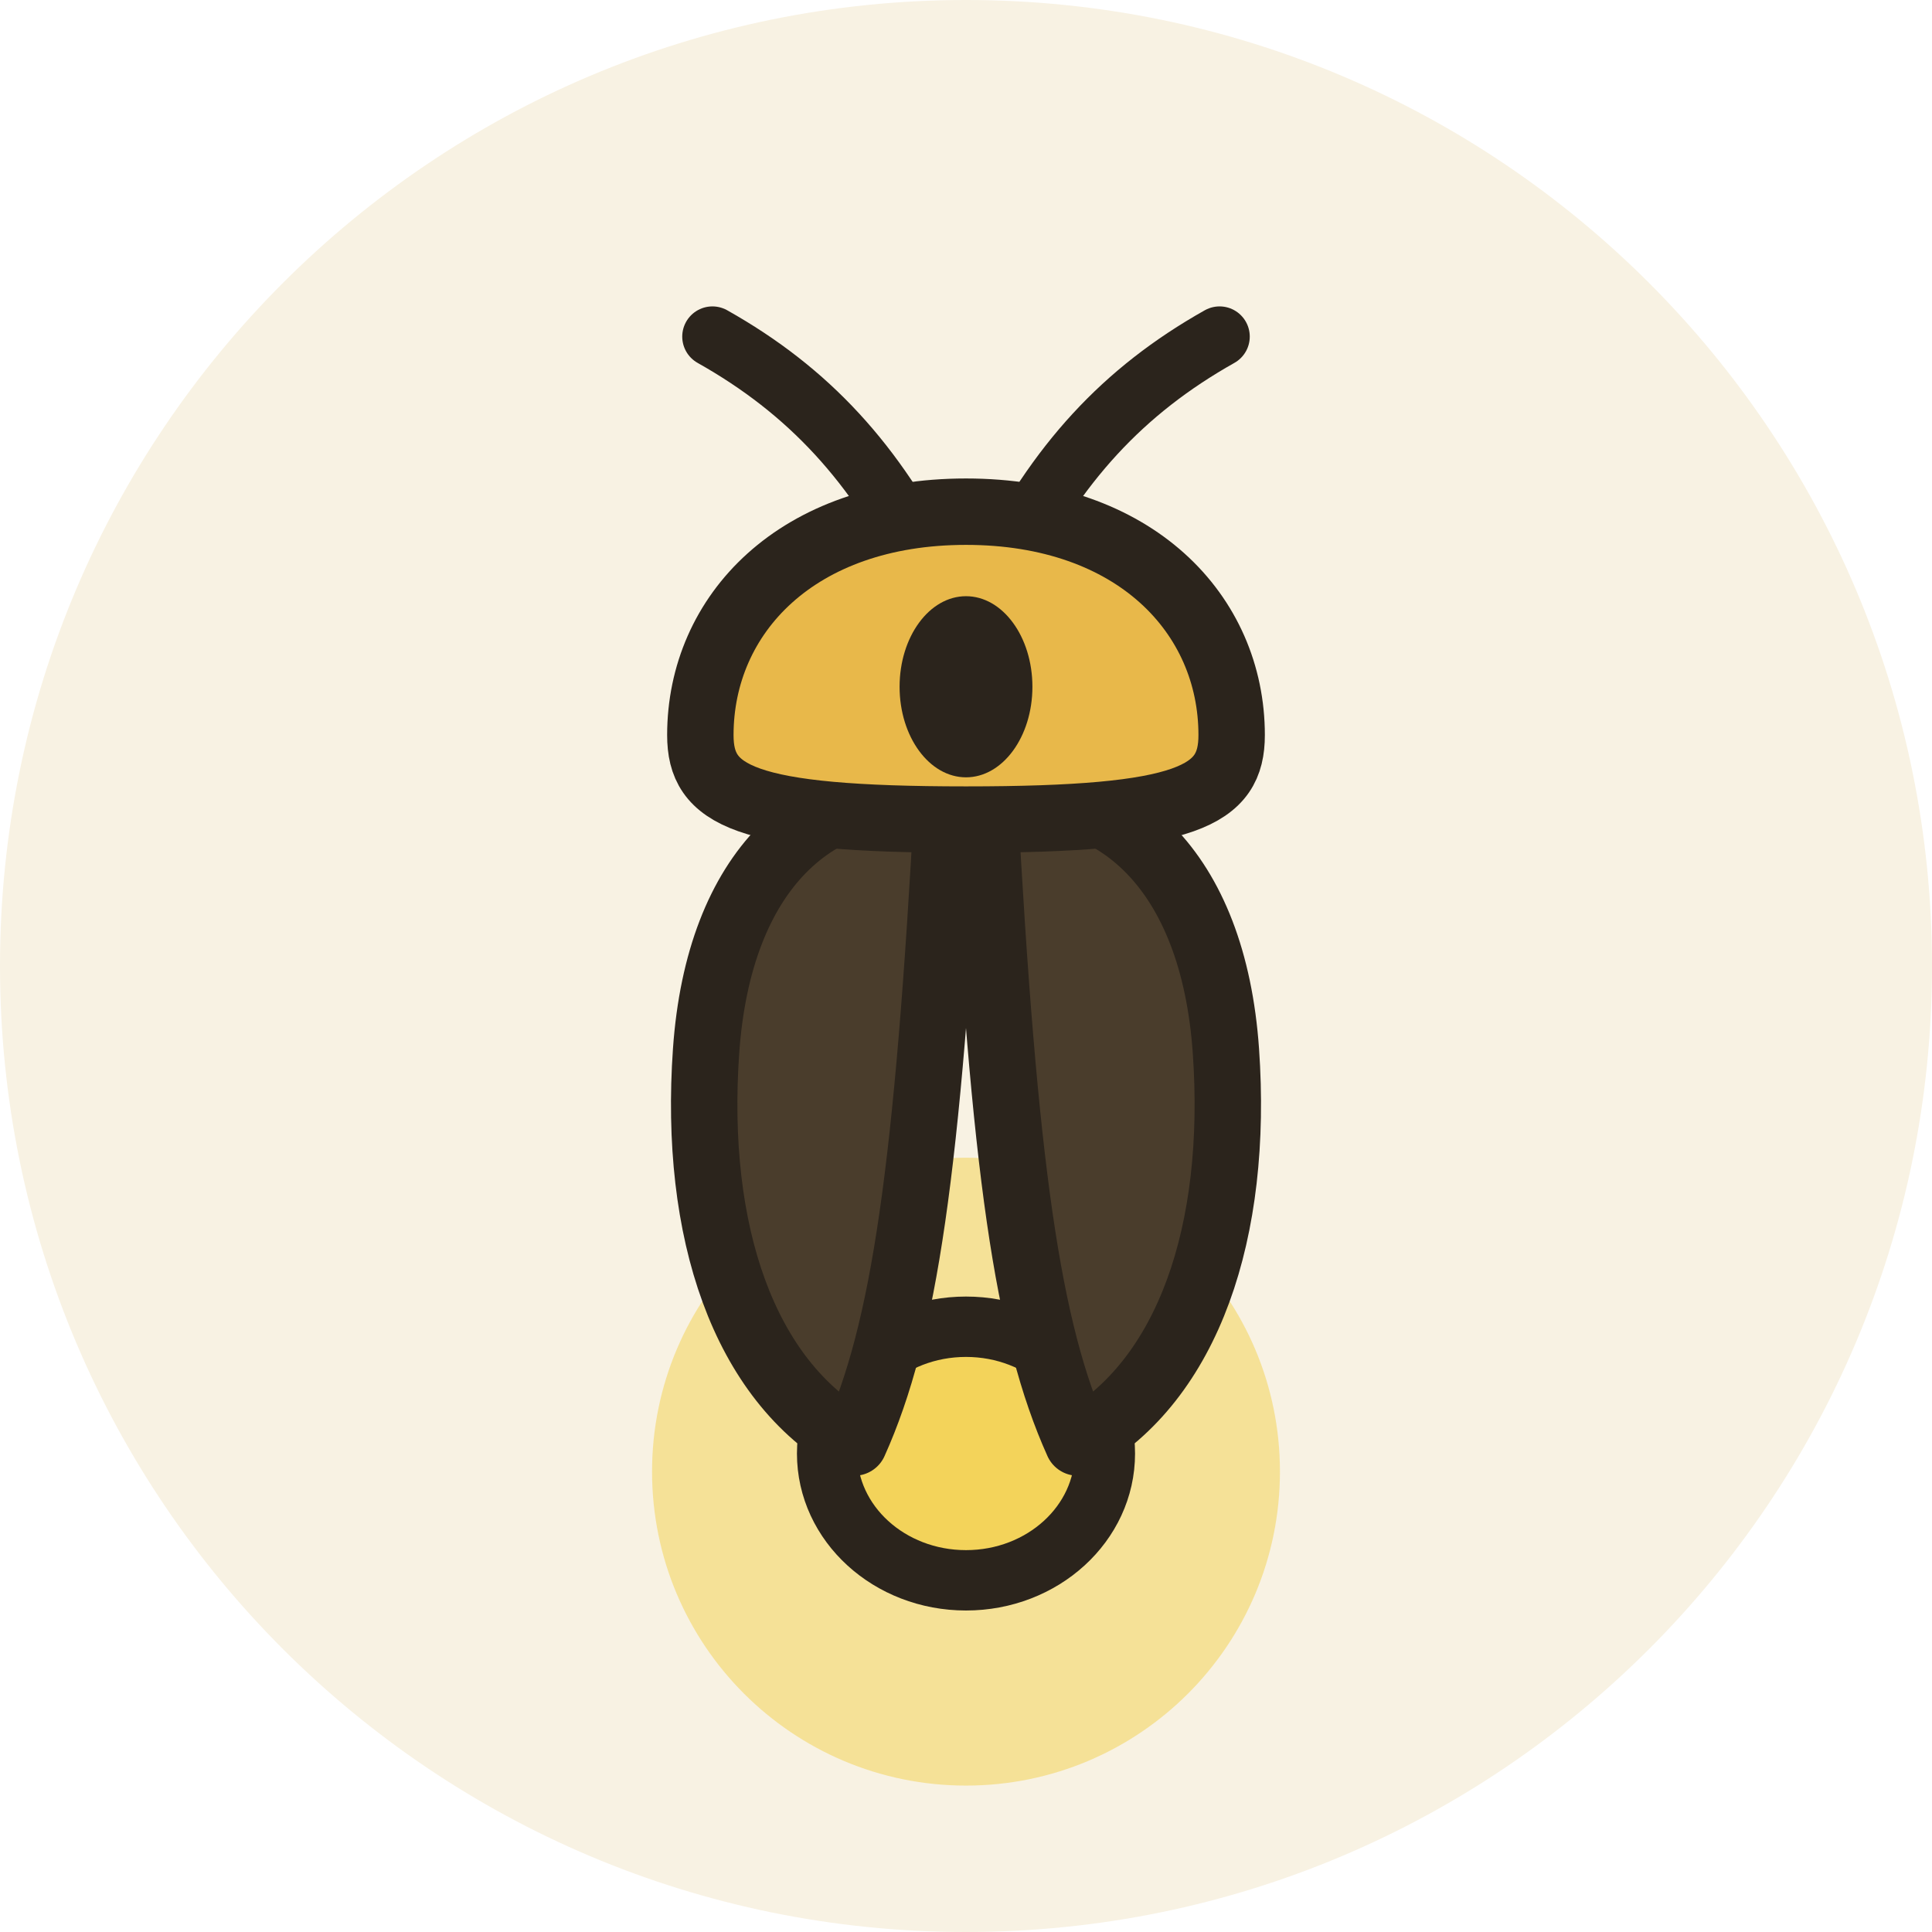
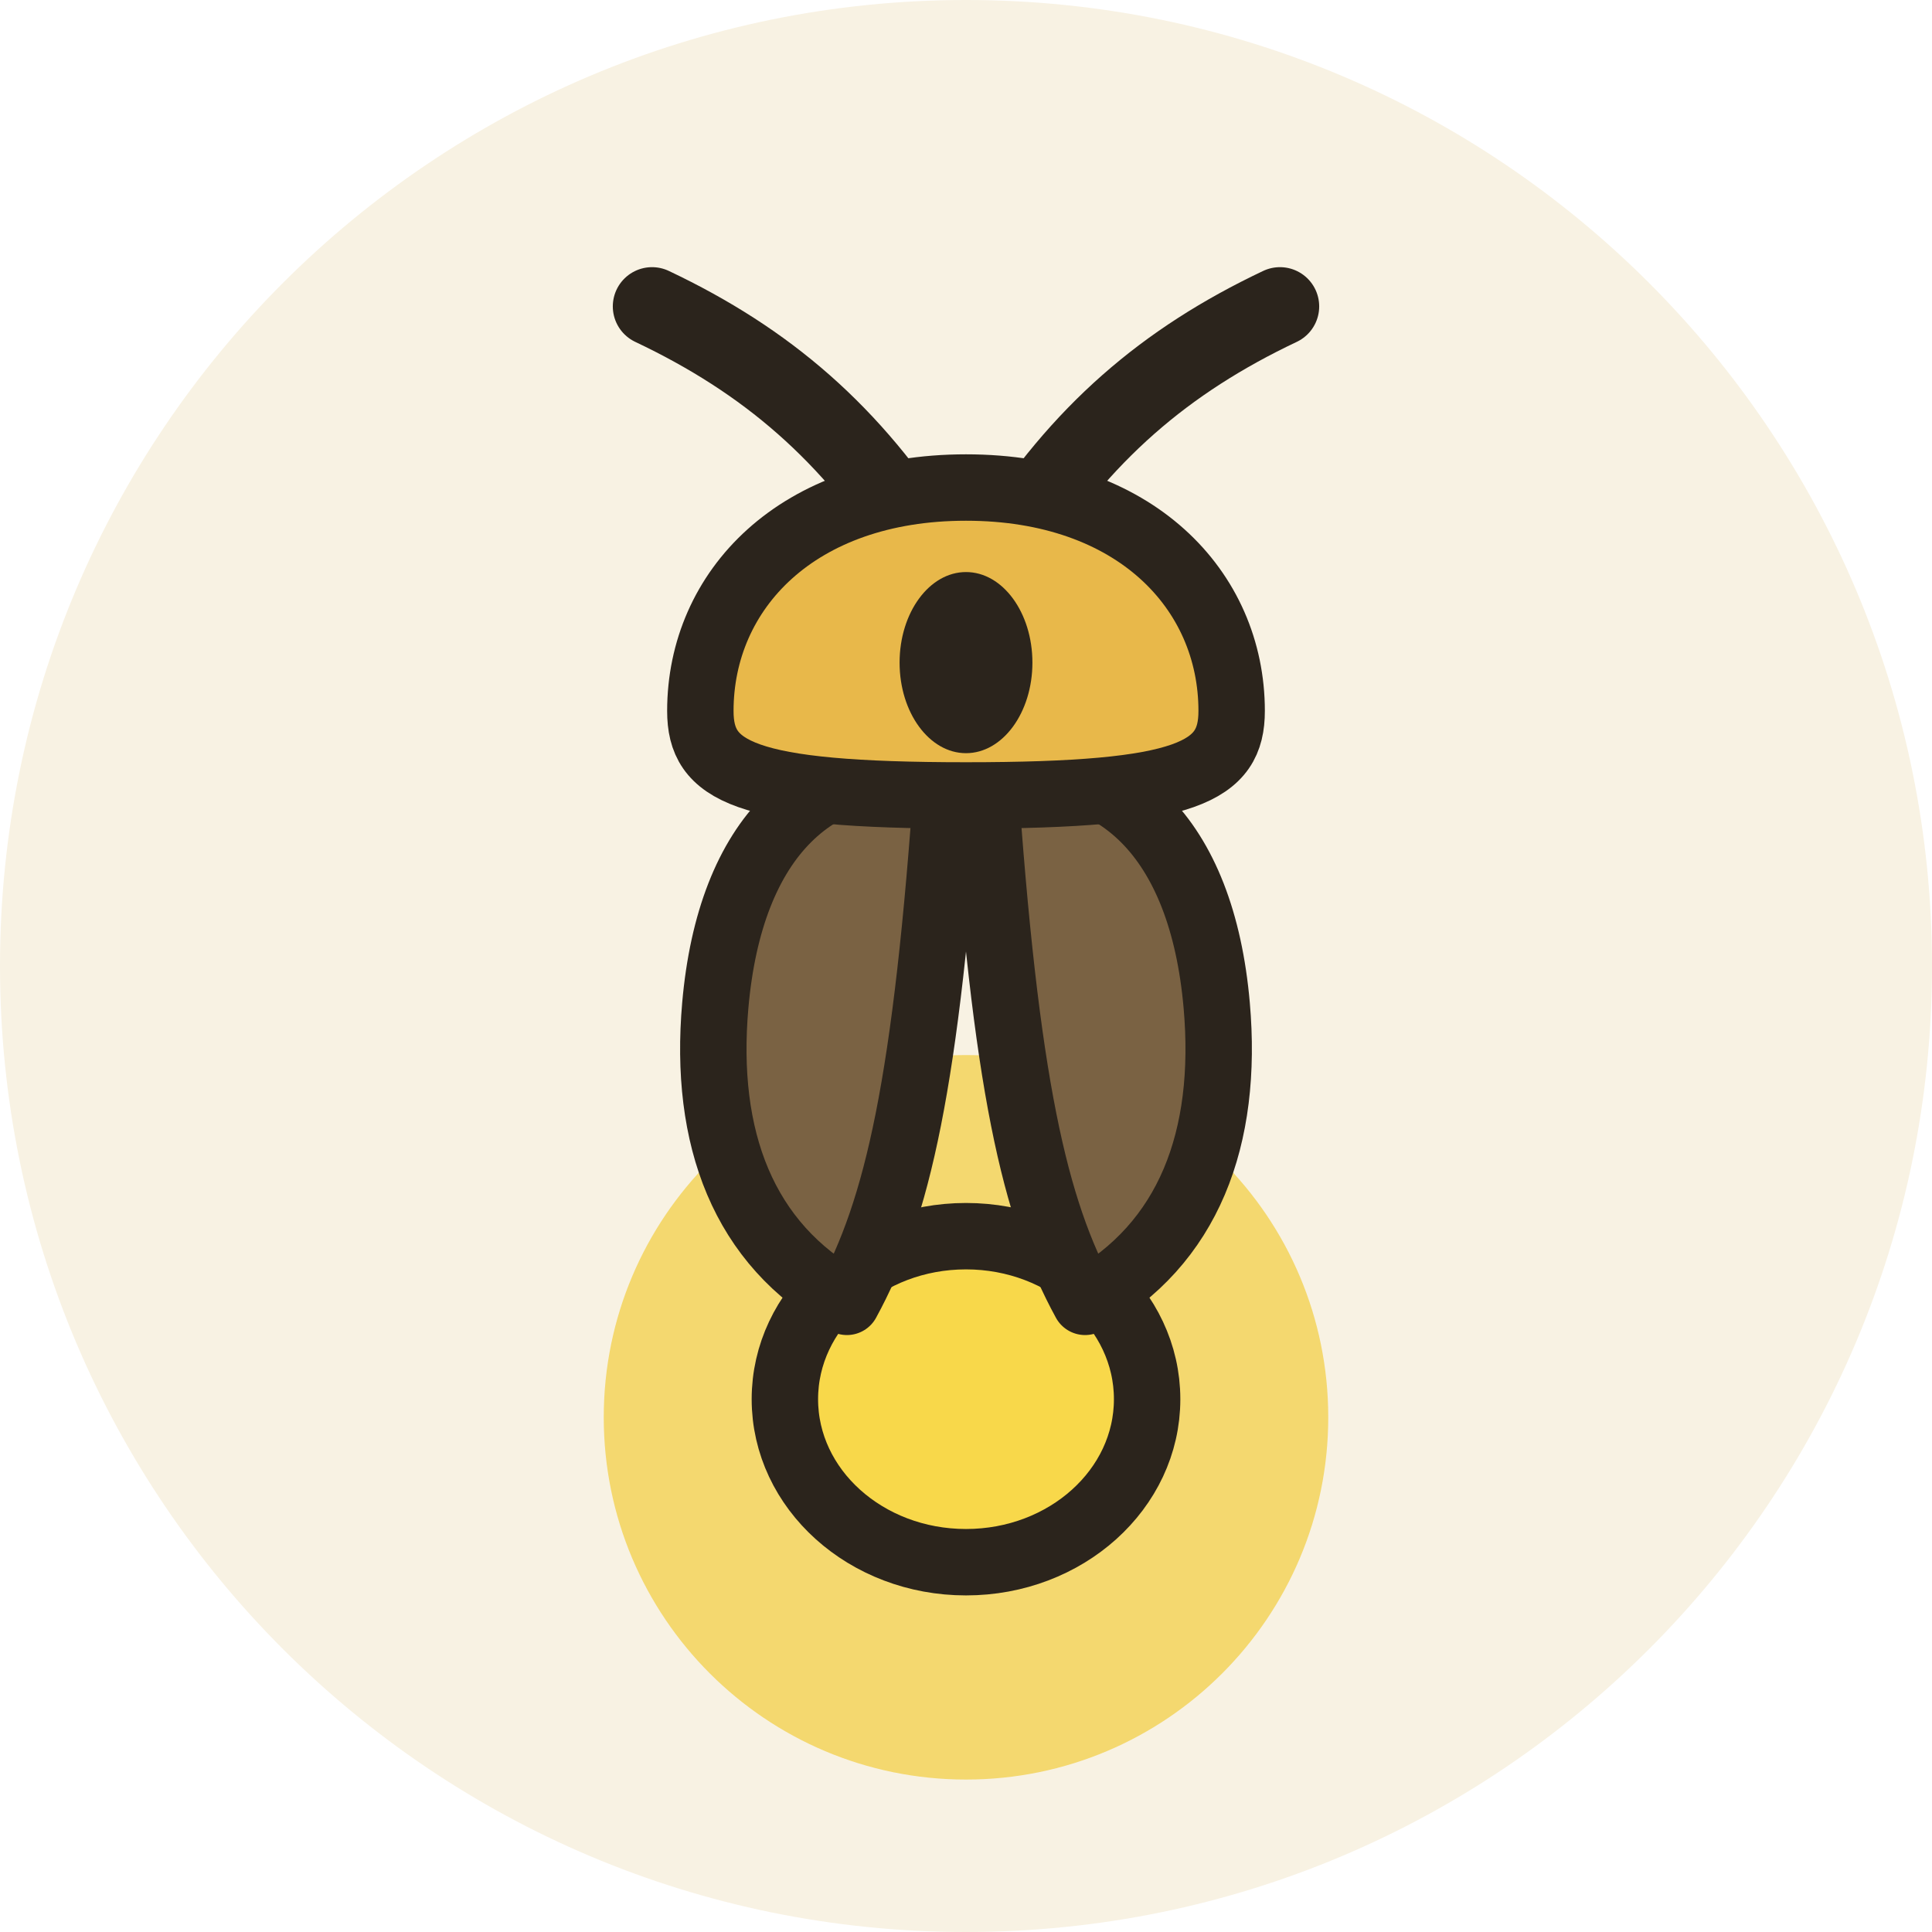
<svg xmlns="http://www.w3.org/2000/svg" viewBox="0 0 512 512">
  <defs>
-     <path id="w" d="M250 206 C206 204 176 236 176 296 C176 356 196 404 234 422 C248 384 252 330 250 206 Z" fill="#4a3d2c" stroke="#2b241c" stroke-width="22" stroke-linejoin="round" />
+     <path id="w" d="M250 206 C206 204 180 234 180 290 C180 334 196 368 232 384 C246 352 252 310 250 206 Z" fill="#7a6243" stroke="#2b241c" stroke-width="22" stroke-linejoin="round" />
  </defs>
  <circle cx="256" cy="256" r="256" fill="#f8f2e3" />
-   <g transform="translate(256 262) scale(.8) translate(-256 -270)">
-     <circle cx="256" cy="430" r="104" fill="#f3d35a" opacity=".55" />
-     <ellipse cx="256" cy="424" rx="46" ry="42" fill="#f3d35a" stroke="#2b241c" stroke-width="20" />
-     <path d="M244 132 C226 96 204 72 172 54 M268 132 C286 96 308 72 340 54" fill="none" stroke="#2b241c" stroke-width="20" stroke-linecap="round" />
-     <use href="#w" transform="rotate(4 250 206)" />
-     <use href="#w" transform="translate(512 0) scale(-1 1) rotate(4 250 206)" />
+   <g transform="translate(256 262) scale(.8) translate(-256 -278)">
+     <circle cx="256" cy="420" r="120" fill="#f3d35a" opacity=".85" />
+     <ellipse cx="256" cy="414" rx="60" ry="54" fill="#f8d84a" stroke="#2b241c" stroke-width="22" />
+     <path d="M242 132 C218 94 190 70 152 52 M270 132 C294 94 322 70 360 52" fill="none" stroke="#2b241c" stroke-width="26" stroke-linecap="round" />
+     <use href="#w" transform="rotate(5 250 206)" />
+     <use href="#w" transform="translate(512 0) scale(-1 1) rotate(5 250 206)" />
    <path d="M256 112 C312 112 344 146 344 186 C344 206 330 214 256 214 C182 214 168 206 168 186 C168 146 200 112 256 112 Z" fill="#e8b84a" stroke="#2b241c" stroke-width="22" stroke-linejoin="round" />
    <ellipse cx="256" cy="170" rx="22" ry="30" fill="#2b241c" />
  </g>
</svg>
